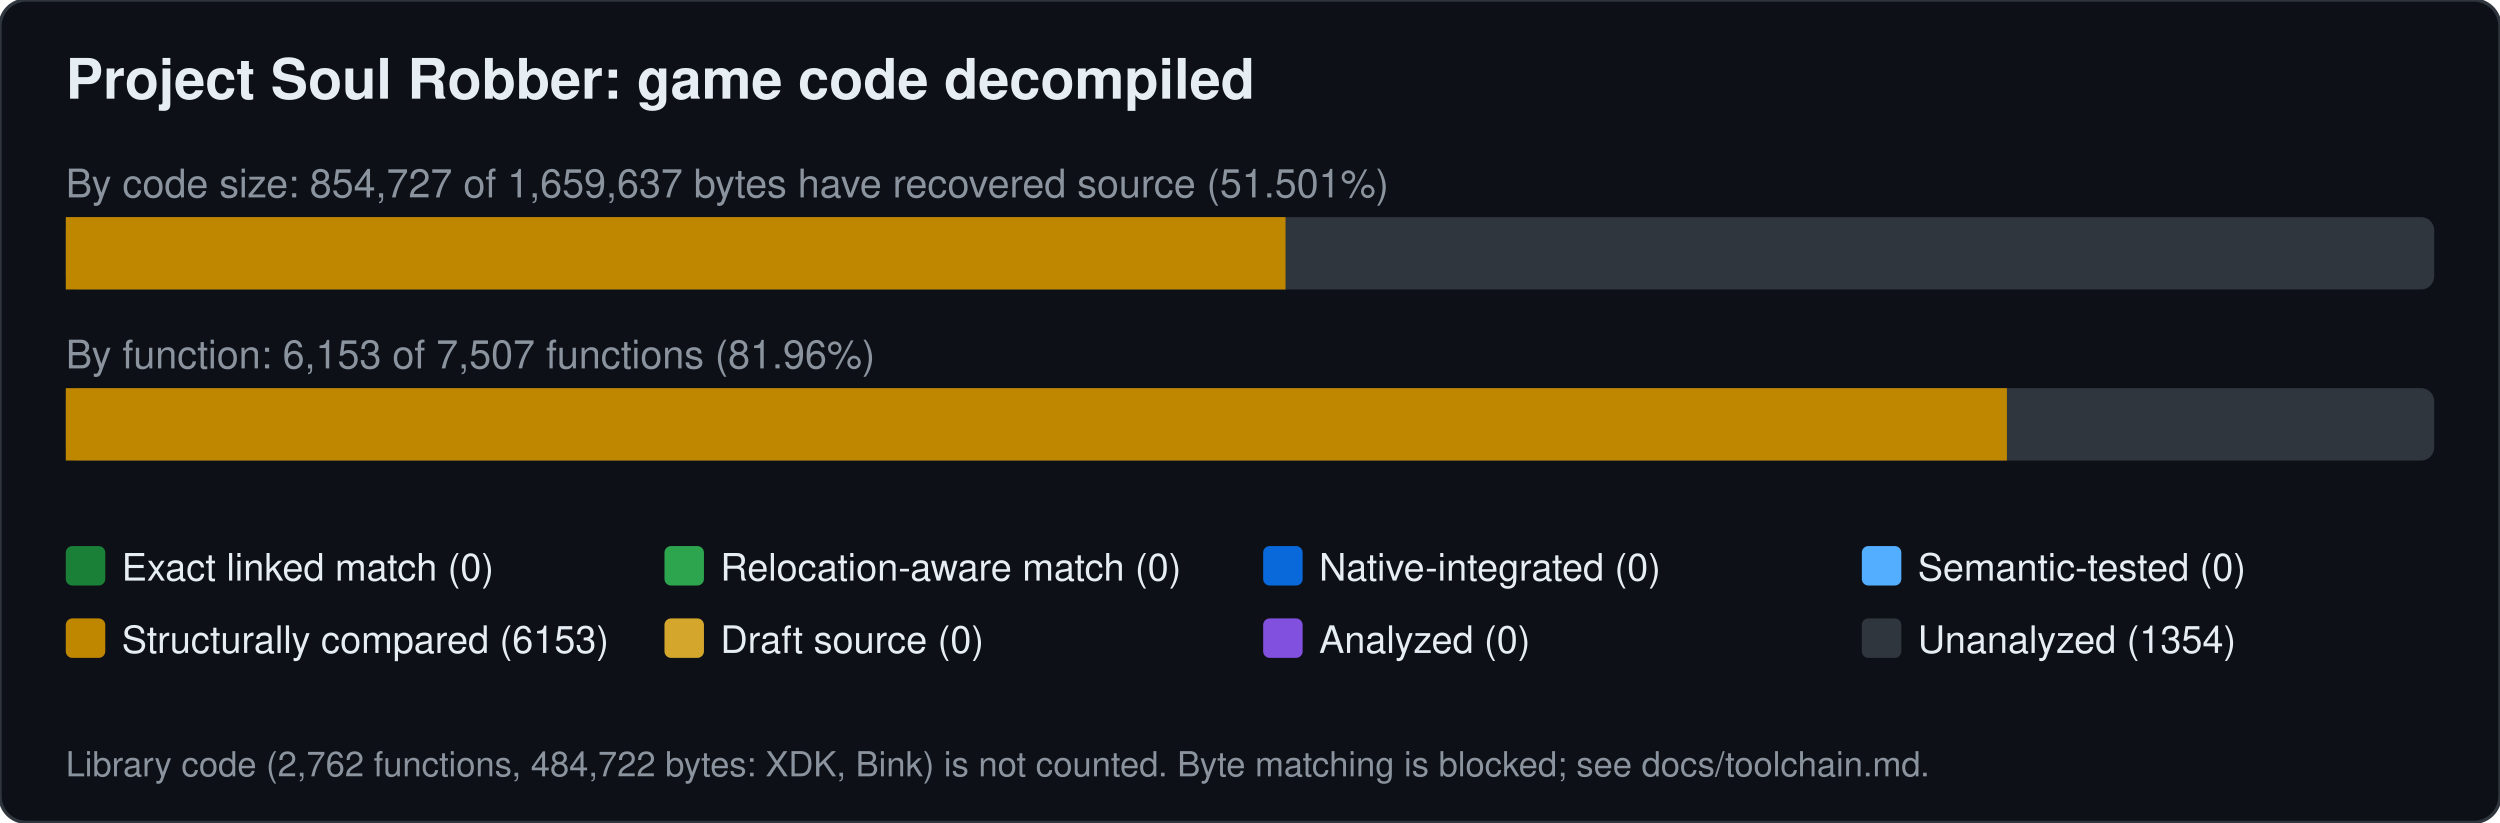
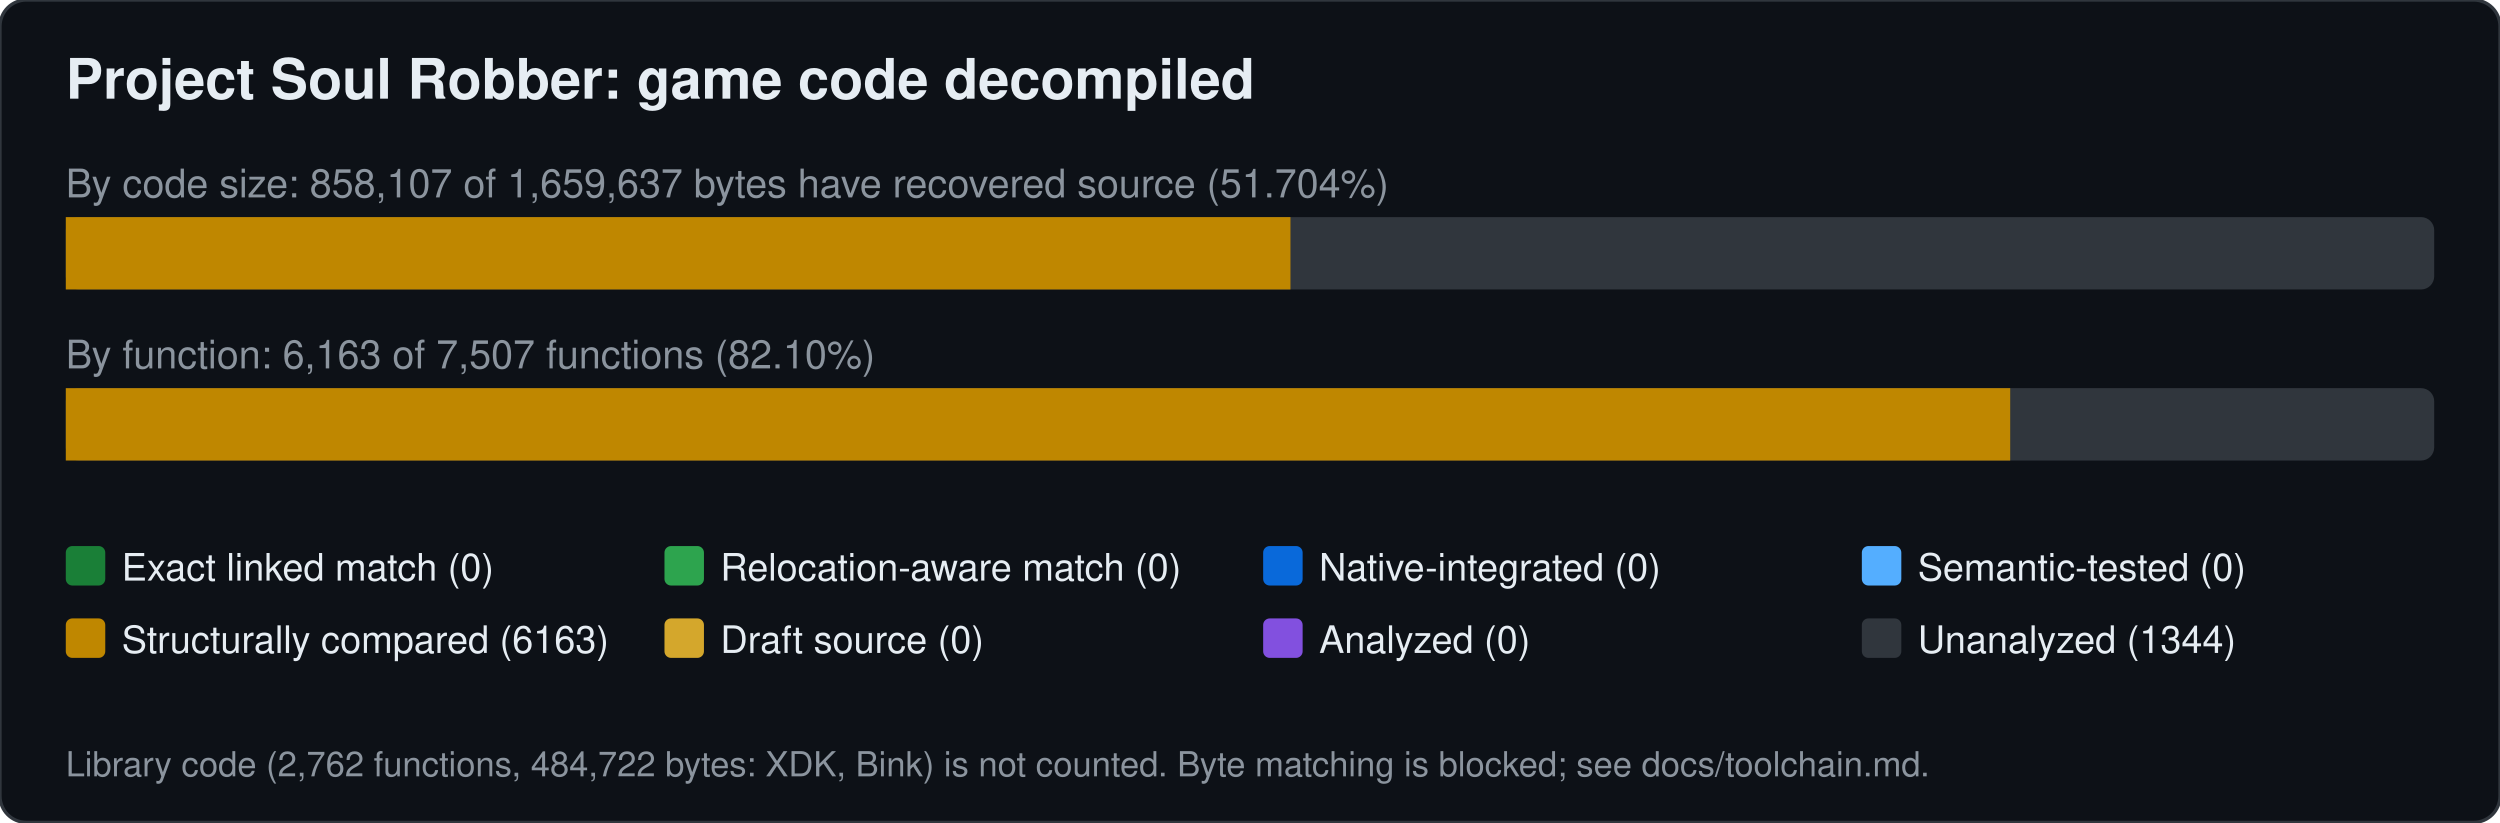
<svg xmlns="http://www.w3.org/2000/svg" width="760" height="250" viewBox="0 0 760 250" font-family="Segoe UI,Helvetica,Arial,sans-serif">
  <rect width="760" height="250" rx="8" fill="#0d1117" stroke="#30363d" />
  <text x="20" y="30" font-size="17" font-weight="600" fill="#e6edf3">Project Soul Robber: game code decompiled</text>
-   <text x="20" y="60" font-size="12" fill="#8b949e">By code size: 854,727 of 1,659,637 bytes have recovered source (51.501%)</text>
+   <text x="20" y="60" font-size="12" fill="#8b949e">By code size: 858,107 of 1,659,637 bytes have recovered source (51.704%)</text>
  <rect x="20" y="66" width="720" height="22" rx="4" fill="#30363d" />
-   <rect x="20.0" y="66" width="370.8" height="22" fill="#bf8700" />
-   <text x="20" y="112" font-size="12" fill="#8b949e">By function: 6,153 of 7,507 functions (81.96%)</text>
+   <rect x="20.0" y="66" width="372.3" height="22" fill="#bf8700" />
+   <text x="20" y="112" font-size="12" fill="#8b949e">By function: 6,163 of 7,507 functions (82.10%)</text>
  <rect x="20" y="118" width="720" height="22" rx="4" fill="#30363d" />
-   <rect x="20.0" y="118" width="590.1" height="22" fill="#bf8700" />
+   <rect x="20.0" y="118" width="591.1" height="22" fill="#bf8700" />
  <rect x="20" y="166" width="12" height="12" rx="2" fill="#1a7f37" />
  <text x="37" y="176.5" font-size="11.5" fill="#e6edf3">Exact linked match (0)</text>
  <rect x="202" y="166" width="12" height="12" rx="2" fill="#2da44e" />
  <text x="219" y="176.5" font-size="11.5" fill="#e6edf3">Relocation-aware match (0)</text>
  <rect x="384" y="166" width="12" height="12" rx="2" fill="#0969da" />
  <text x="401" y="176.5" font-size="11.5" fill="#e6edf3">Native-integrated (0)</text>
  <rect x="566" y="166" width="12" height="12" rx="2" fill="#54aeff" />
  <text x="583" y="176.5" font-size="11.5" fill="#e6edf3">Semantic-tested (0)</text>
  <rect x="20" y="188" width="12" height="12" rx="2" fill="#bf8700" />
-   <text x="37" y="198.5" font-size="11.5" fill="#e6edf3">Structurally compared (6153)</text>
+   <text x="37" y="198.5" font-size="11.5" fill="#e6edf3">Structurally compared (6163)</text>
  <rect x="202" y="188" width="12" height="12" rx="2" fill="#d4a72c" />
  <text x="219" y="198.5" font-size="11.5" fill="#e6edf3">Draft source (0)</text>
  <rect x="384" y="188" width="12" height="12" rx="2" fill="#8250df" />
  <text x="401" y="198.5" font-size="11.5" fill="#e6edf3">Analyzed (0)</text>
  <rect x="566" y="188" width="12" height="12" rx="2" fill="#30363d" />
-   <text x="583" y="198.5" font-size="11.5" fill="#e6edf3">Unanalyzed (1354)</text>
+   <text x="583" y="198.5" font-size="11.5" fill="#e6edf3">Unanalyzed (1344)</text>
  <text x="20" y="236" font-size="10.5" fill="#8b949e">Library code (2,762 functions, 484,722 bytes: XDK, Bink) is not counted. Byte matching is blocked; see docs/toolchain.md.</text>
</svg>
